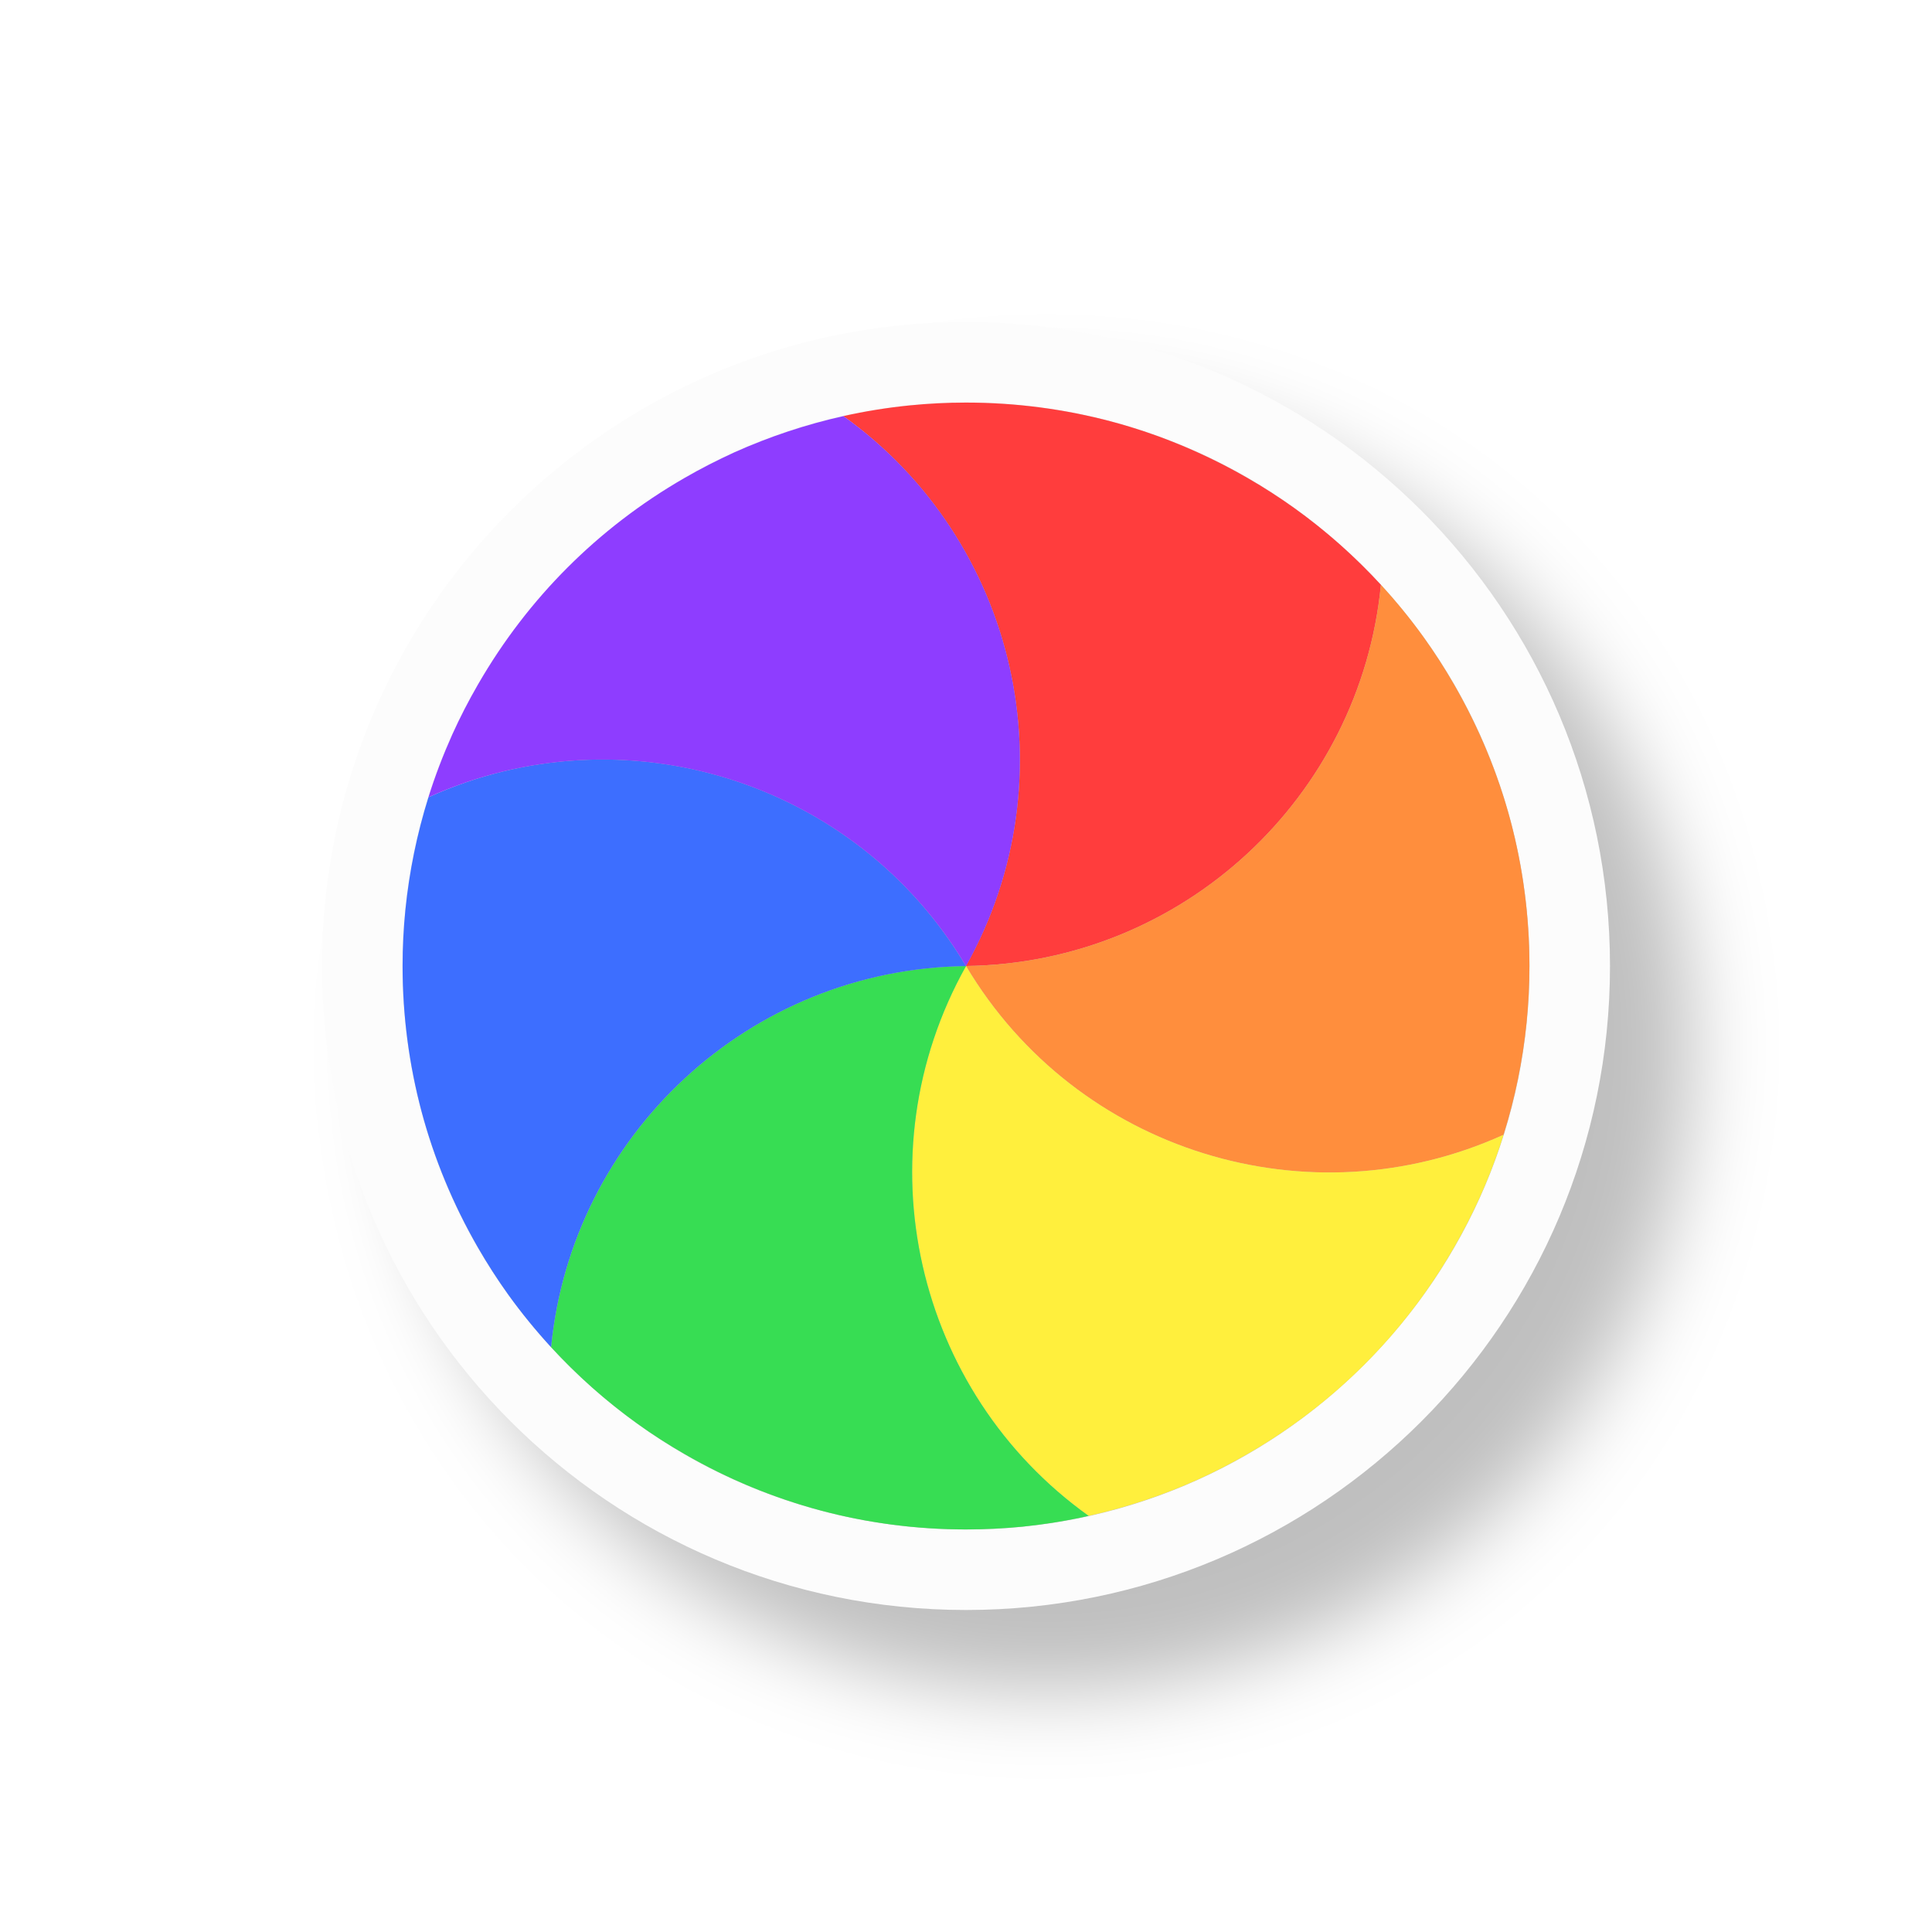
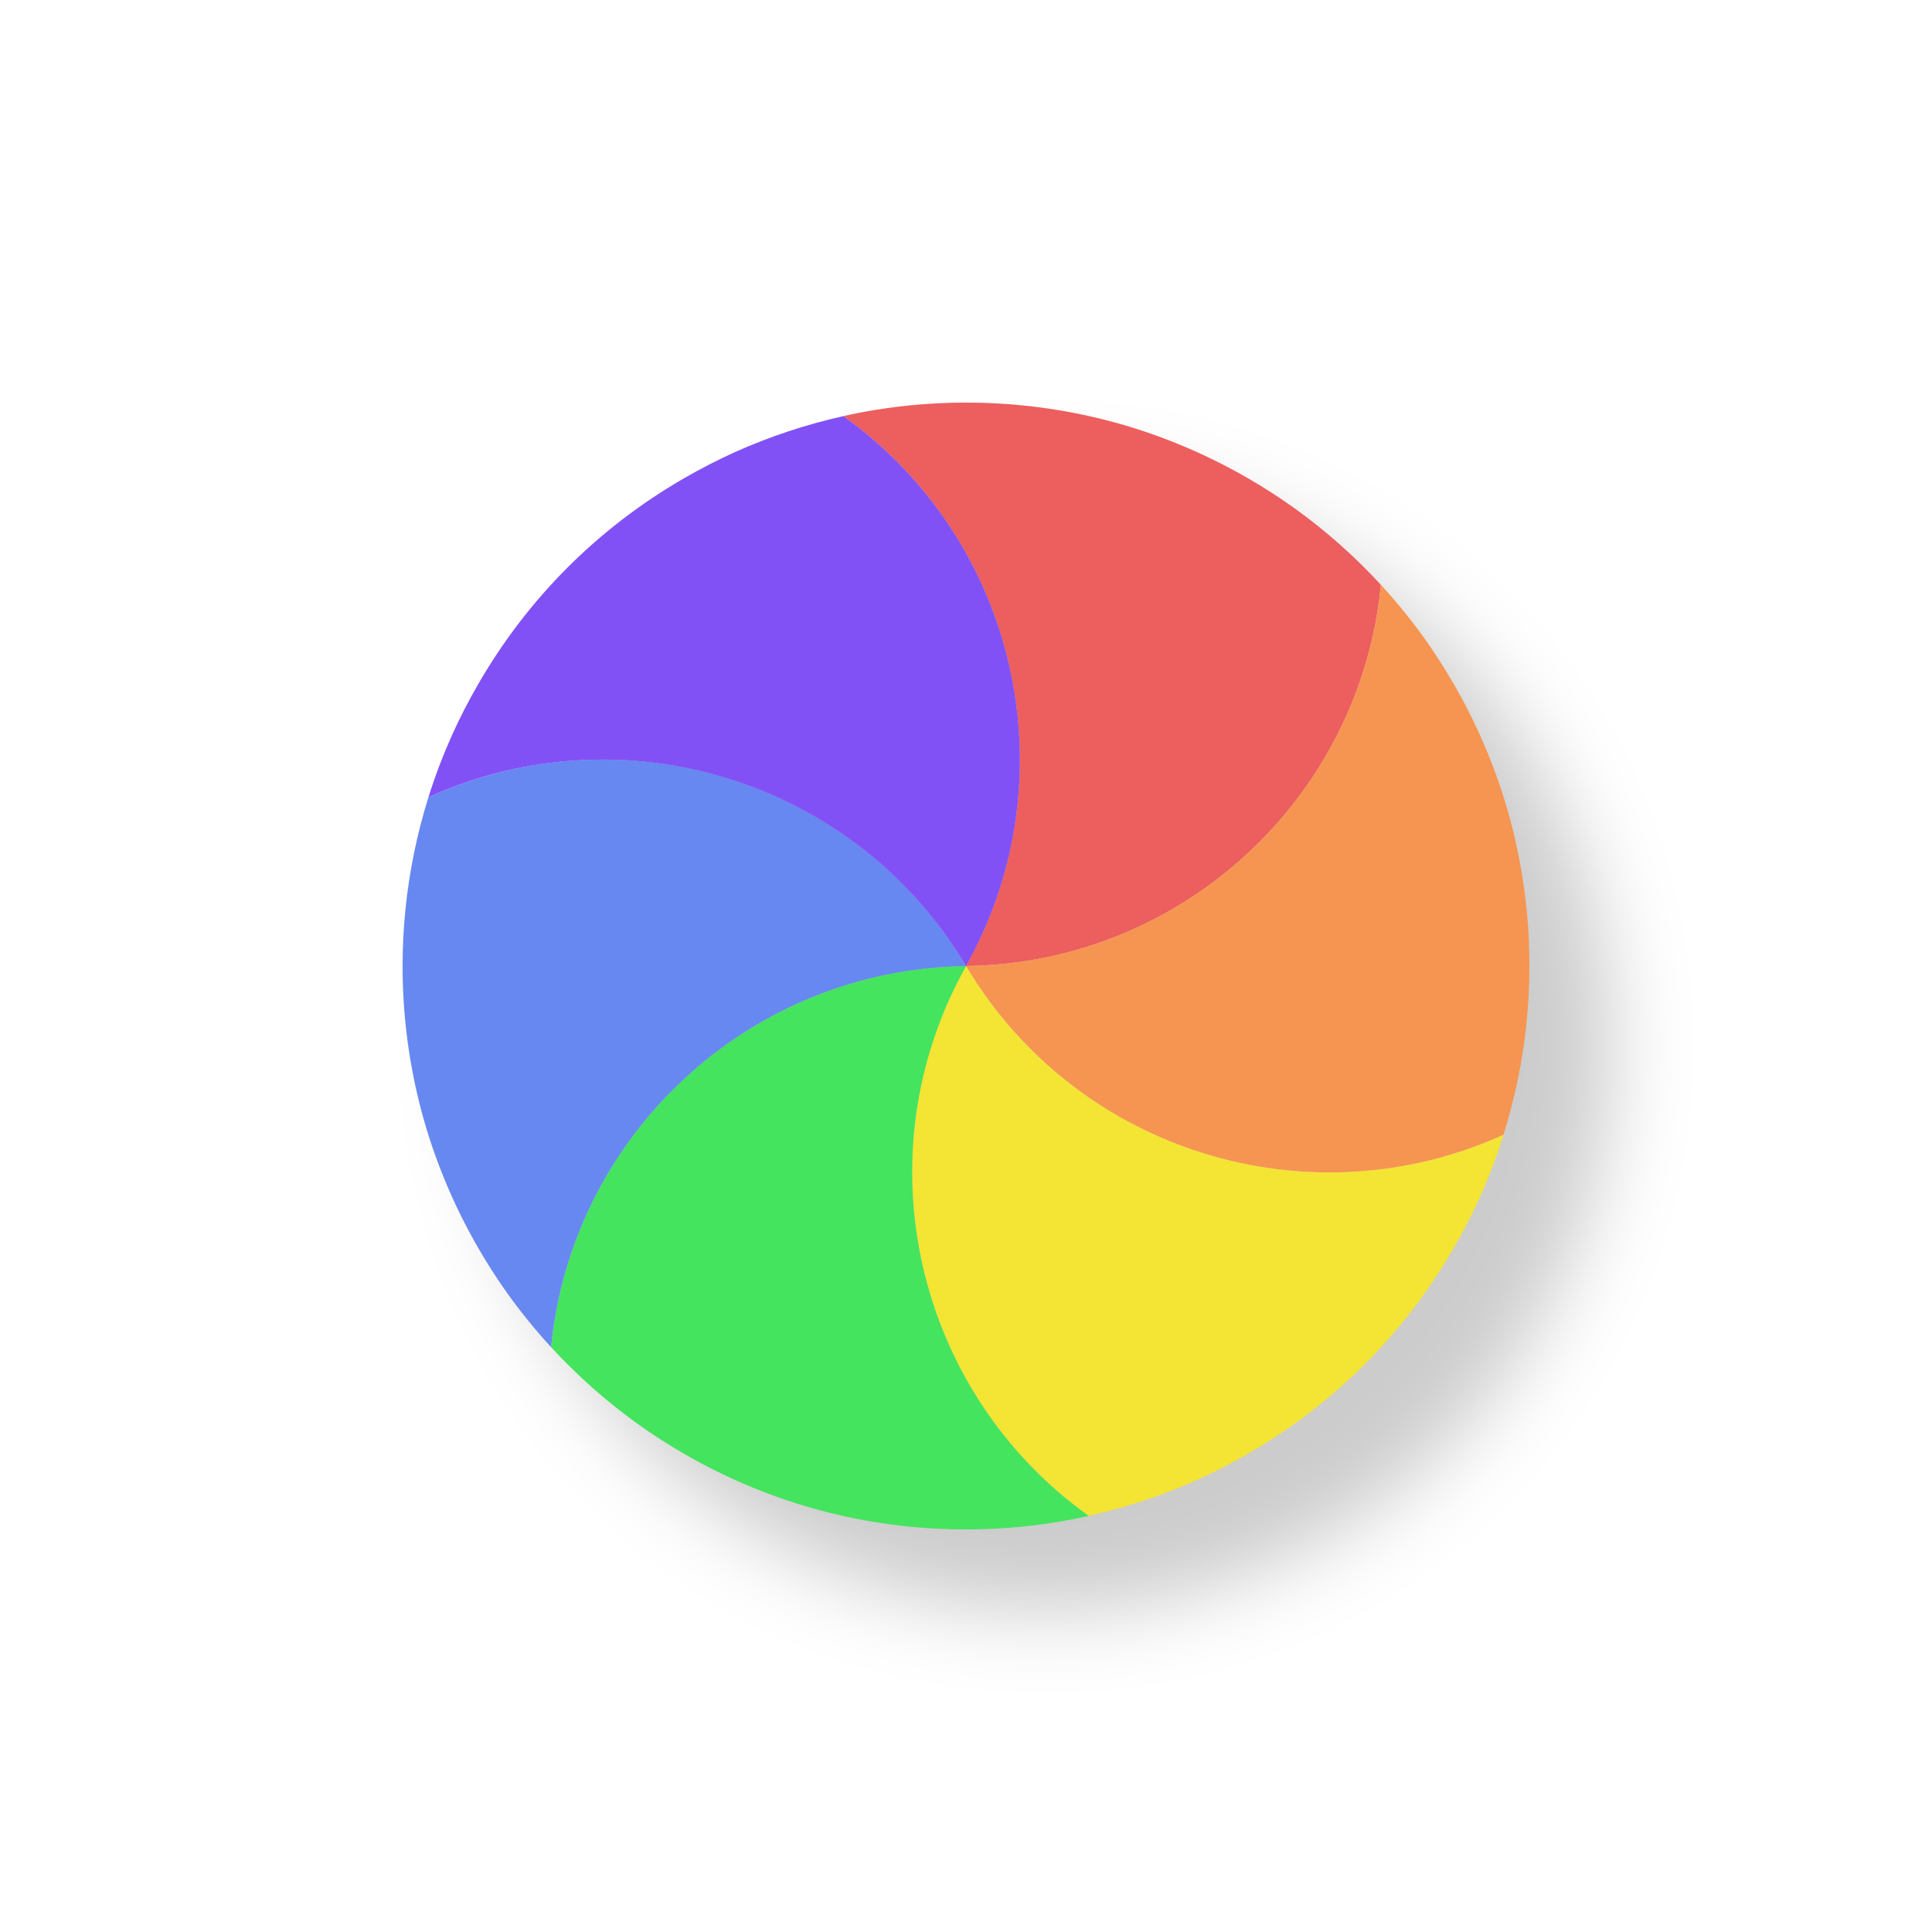
<svg xmlns="http://www.w3.org/2000/svg" width="24" height="24" viewBox="0 0 24 24" fill="none">
-   <g filter="url(#filter0_d_103_502)">
-     <circle cx="12" cy="12" r="7.5" stroke="#FCFCFC" stroke-linejoin="round" />
-     <path d="M10.476 5.169C10.748 5.108 11.023 5.064 11.301 5.036C11.531 5.013 11.764 5.001 12 5.001C12.626 5.001 13.234 5.084 13.812 5.238C14.389 5.393 14.957 5.626 15.499 5.939C15.704 6.057 15.9 6.184 16.087 6.318C16.475 6.597 16.832 6.915 17.154 7.265C16.898 9.901 14.694 11.965 11.999 12C13.316 9.65 12.63 6.708 10.476 5.169Z" fill="#FF3D3D" />
-     <path d="M17.154 7.265C17.343 7.47 17.519 7.686 17.682 7.912C17.817 8.1 17.943 8.296 18.061 8.5C18.374 9.043 18.607 9.61 18.762 10.188C18.916 10.766 18.999 11.373 18.999 12C18.999 12.236 18.987 12.469 18.964 12.699C18.916 13.174 18.82 13.642 18.677 14.097C16.267 15.192 13.377 14.315 12 12C14.694 11.964 16.898 9.9 17.154 7.265Z" fill="#FF8E3D" />
-     <path d="M18.678 14.096C18.595 14.362 18.495 14.623 18.381 14.877C18.286 15.087 18.179 15.295 18.061 15.499C17.748 16.042 17.373 16.527 16.95 16.95C16.527 17.373 16.042 17.748 15.499 18.061C15.295 18.179 15.087 18.286 14.877 18.381C14.442 18.577 13.988 18.727 13.523 18.831C11.369 17.292 10.684 14.35 12 12C13.378 14.315 16.268 15.192 18.678 14.096Z" fill="#FFEF3D" />
-     <path d="M13.524 18.831C13.252 18.892 12.977 18.936 12.699 18.965C12.469 18.987 12.236 18.999 12 18.999C11.374 18.999 10.766 18.917 10.188 18.762C9.611 18.607 9.043 18.375 8.501 18.061C8.296 17.943 8.1 17.817 7.913 17.682C7.525 17.403 7.168 17.085 6.846 16.735C7.102 14.1 9.306 12.035 12.001 12C10.684 14.351 11.37 17.292 13.524 18.831Z" fill="#37DD53" />
-     <path d="M6.846 16.735C6.658 16.53 6.481 16.314 6.318 16.088C6.183 15.9 6.057 15.704 5.939 15.5C5.626 14.957 5.393 14.39 5.238 13.812C5.084 13.234 5.001 12.627 5.001 12C5.001 11.764 5.013 11.531 5.036 11.301C5.084 10.826 5.18 10.358 5.322 9.904C7.733 8.808 10.623 9.685 12 12.001C9.306 12.036 7.102 14.1 6.846 16.735Z" fill="#3D6EFF" />
-     <path d="M5.322 9.904C5.405 9.638 5.505 9.378 5.619 9.123C5.714 8.913 5.821 8.705 5.939 8.501C6.252 7.958 6.627 7.473 7.05 7.05C7.473 6.627 7.958 6.252 8.501 5.939C8.705 5.821 8.913 5.715 9.123 5.619C9.558 5.424 10.012 5.273 10.477 5.169C12.631 6.708 13.316 9.65 12 12.001C10.622 9.685 7.732 8.809 5.322 9.904Z" fill="#8E3DFF" />
+   <g filter="url(#filter0_d_182_7379)">
+     <path d="M10.476 5.169C10.748 5.108 11.023 5.064 11.301 5.036C11.531 5.013 11.764 5.001 12 5.001C12.626 5.001 13.234 5.084 13.812 5.238C14.389 5.393 14.957 5.626 15.499 5.939C15.704 6.057 15.9 6.184 16.087 6.318C16.475 6.597 16.832 6.915 17.154 7.265C16.898 9.901 14.694 11.965 11.999 12C13.316 9.65 12.63 6.708 10.476 5.169Z" fill="#ED5E5E" />
+     <path d="M17.154 7.265C17.343 7.47 17.519 7.686 17.682 7.912C17.817 8.1 17.943 8.296 18.061 8.5C18.374 9.043 18.607 9.61 18.762 10.188C18.916 10.766 18.999 11.373 18.999 12C18.999 12.236 18.987 12.469 18.964 12.699C18.916 13.174 18.82 13.642 18.677 14.097C16.267 15.192 13.377 14.315 12 12C14.694 11.964 16.898 9.9 17.154 7.265Z" fill="#F69551" />
+     <path d="M18.678 14.096C18.595 14.362 18.495 14.623 18.381 14.877C18.286 15.087 18.179 15.295 18.061 15.499C17.748 16.042 17.373 16.527 16.95 16.95C16.527 17.373 16.042 17.748 15.499 18.061C15.295 18.179 15.087 18.286 14.877 18.381C14.442 18.577 13.988 18.727 13.523 18.831C11.369 17.292 10.684 14.35 12 12C13.378 14.315 16.268 15.192 18.678 14.096Z" fill="#F4E434" />
+     <path d="M13.524 18.831C13.252 18.892 12.977 18.936 12.699 18.965C12.469 18.987 12.236 18.999 12 18.999C11.374 18.999 10.766 18.917 10.188 18.762C9.611 18.607 9.043 18.375 8.501 18.061C8.296 17.943 8.1 17.817 7.913 17.682C7.525 17.403 7.168 17.085 6.846 16.735C7.102 14.1 9.306 12.035 12.001 12C10.684 14.351 11.37 17.292 13.524 18.831Z" fill="#44E45E" />
+     <path d="M6.846 16.735C6.658 16.53 6.481 16.314 6.318 16.088C6.183 15.9 6.057 15.704 5.939 15.5C5.626 14.957 5.393 14.39 5.238 13.812C5.084 13.234 5.001 12.627 5.001 12C5.001 11.764 5.013 11.531 5.036 11.301C5.084 10.826 5.18 10.358 5.322 9.904C7.733 8.808 10.623 9.685 12 12.001C9.306 12.036 7.102 14.1 6.846 16.735Z" fill="#6688F0" />
+     <path d="M5.322 9.904C5.405 9.638 5.505 9.378 5.619 9.123C5.714 8.913 5.821 8.705 5.939 8.501C6.252 7.958 6.627 7.473 7.05 7.05C7.473 6.627 7.958 6.252 8.501 5.939C8.705 5.821 8.913 5.715 9.123 5.619C9.558 5.424 10.012 5.273 10.477 5.169C12.631 6.708 13.316 9.65 12 12.001C10.622 9.685 7.732 8.809 5.322 9.904Z" fill="#8251F6" />
  </g>
  <defs>
-     <filter id="filter0_d_103_502" x="0" y="0" width="26" height="26" filterUnits="userSpaceOnUse" color-interpolation-filters="sRGB">
+     <filter id="filter0_d_182_7379" x="0" y="0" width="26" height="26" filterUnits="userSpaceOnUse" color-interpolation-filters="sRGB">
      <feFlood flood-opacity="0" result="BackgroundImageFix" />
      <feColorMatrix in="SourceAlpha" type="matrix" values="0 0 0 0 0 0 0 0 0 0 0 0 0 0 0 0 0 0 127 0" result="hardAlpha" />
      <feOffset dx="1" dy="1" />
      <feGaussianBlur stdDeviation="0.5" />
-       <feColorMatrix type="matrix" values="0 0 0 0 0 0 0 0 0 0 0 0 0 0 0 0 0 0 0.25 0" />
-       <feBlend mode="normal" in2="BackgroundImageFix" result="effect1_dropShadow_103_502" />
-       <feBlend mode="normal" in="SourceGraphic" in2="effect1_dropShadow_103_502" result="shape" />
+       <feColorMatrix type="matrix" values="0 0 0 0 0 0 0 0 0 0 0 0 0 0 0 0 0 0 0.2 0" />
+       <feBlend mode="normal" in2="BackgroundImageFix" result="effect1_dropShadow_182_7379" />
+       <feBlend mode="normal" in="SourceGraphic" in2="effect1_dropShadow_182_7379" result="shape" />
    </filter>
  </defs>
</svg>
